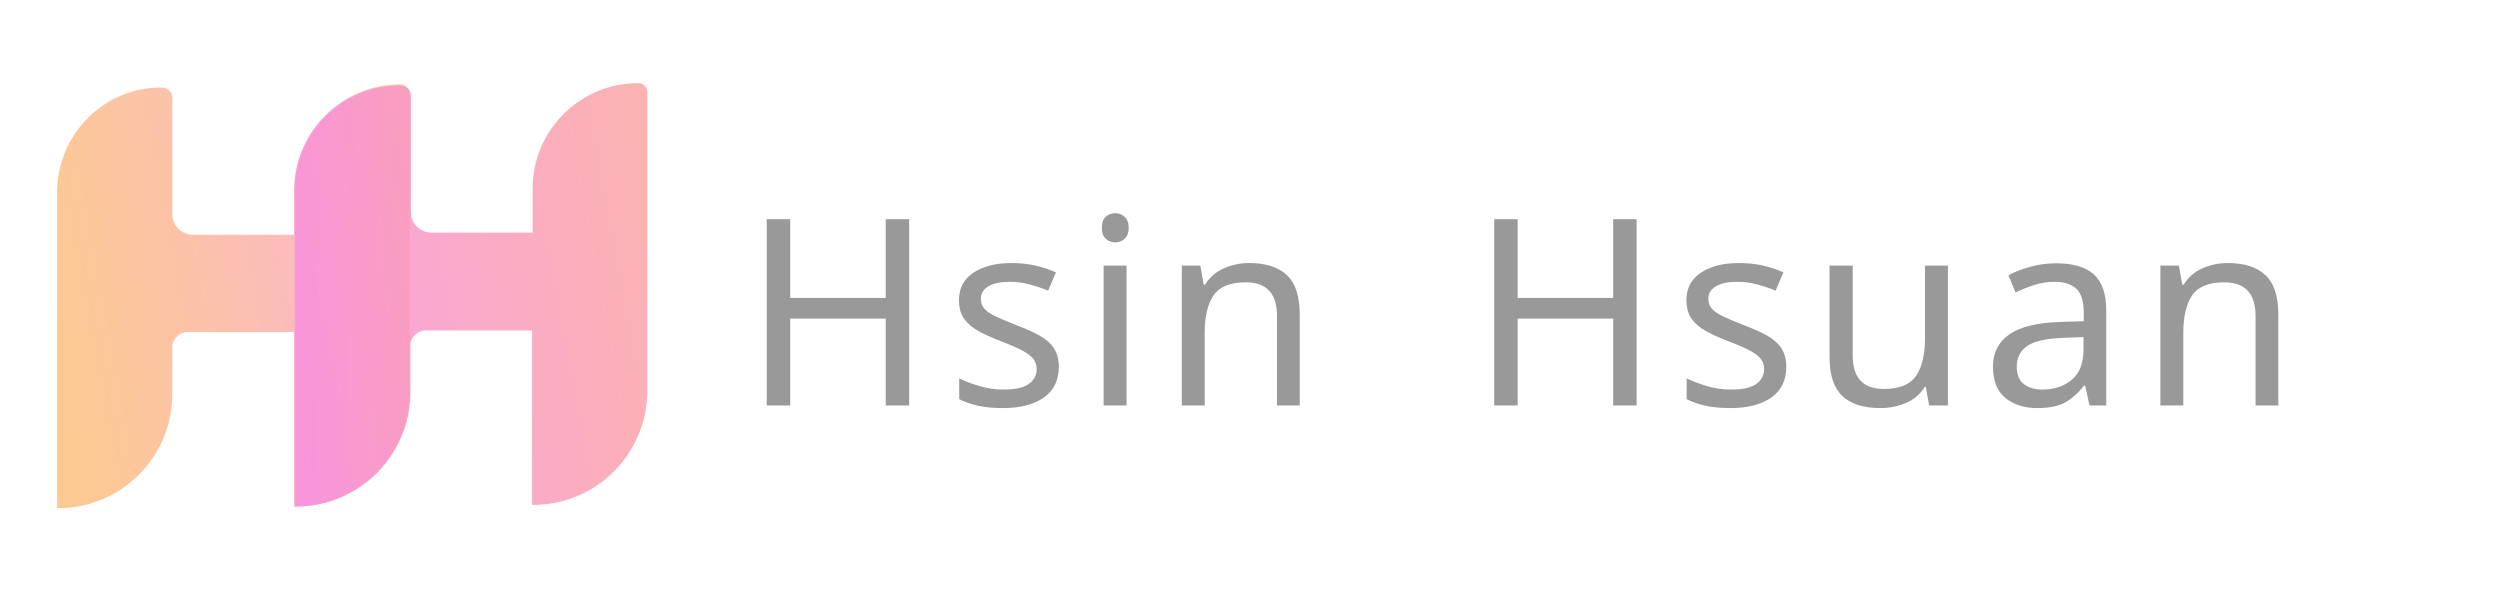
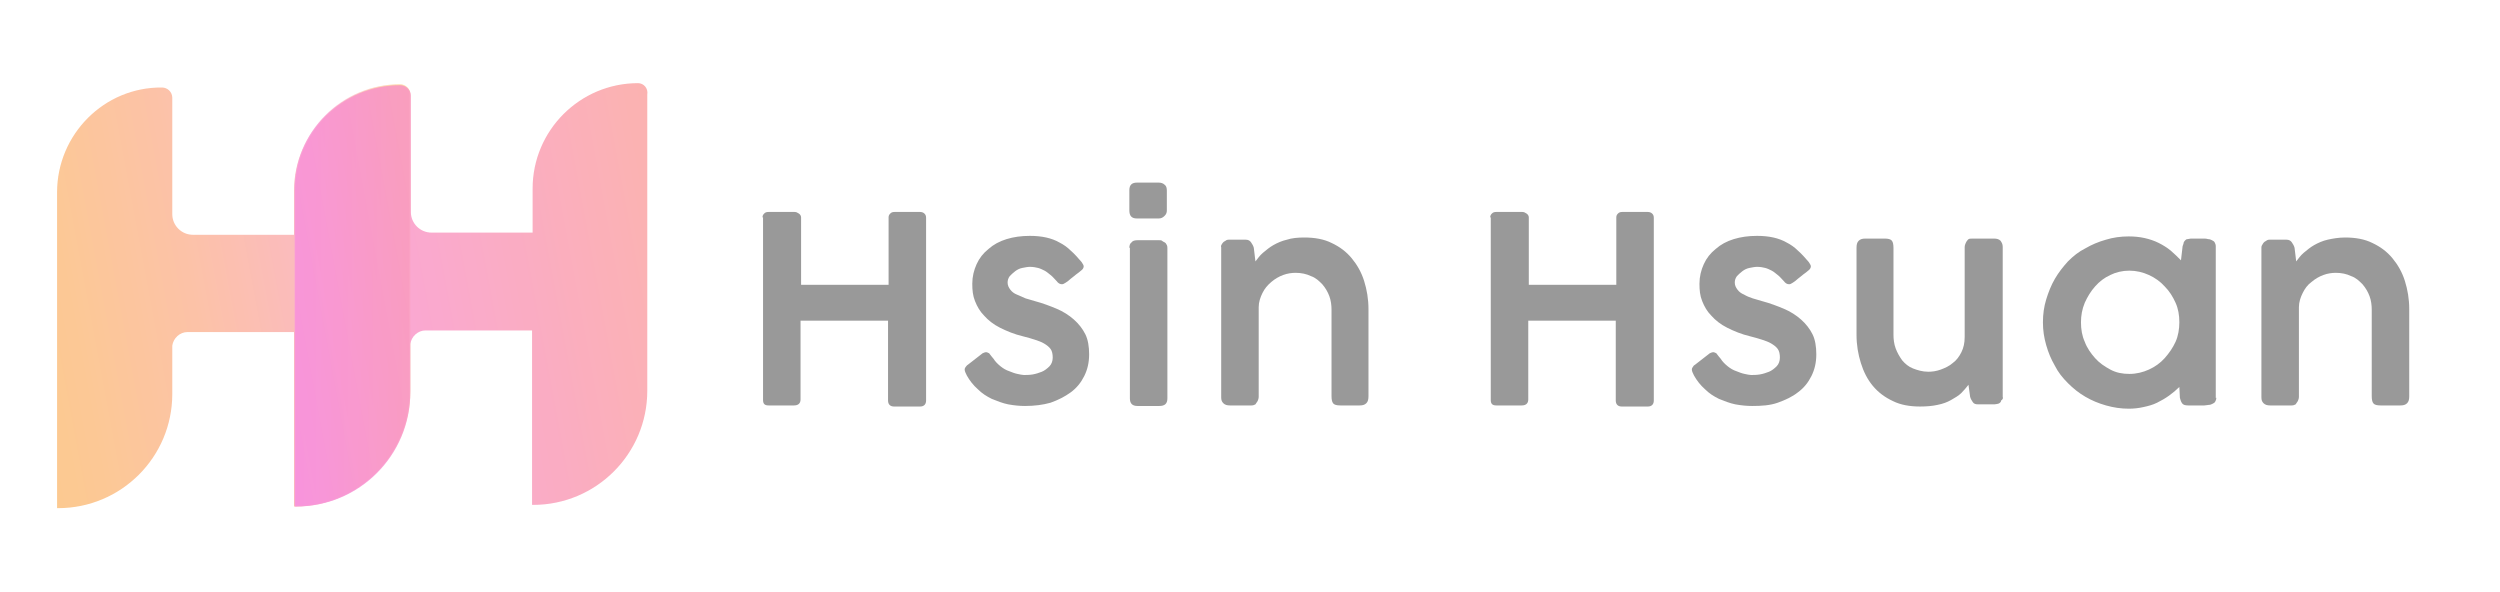
<svg xmlns="http://www.w3.org/2000/svg" version="1.1" id="Group_14" x="0px" y="0px" viewBox="0 0 460 108.8" style="enable-background:new 0 0 460 108.8;" xml:space="preserve">
  <style type="text/css">
	.st0{opacity:0.75;fill:url(#SVGID_1_);enable-background:new    ;}
	.st1{opacity:0.53;}
	.st2{fill:url(#SVGID_2_);}
	.st3{opacity:0.85;fill:url(#SVGID_3_);enable-background:new    ;}
- 	.st4{fill:#999999;}
- 	.st5{font-family:'COCOGOOSE-DemiBold';}
- 	.st6{font-size:48px;}
- 	.st7{letter-spacing:2;}
- 	.st8{font-size:35px;}
- 	.st9{letter-spacing:1;}
+ 	.st4{enable-background:new    ;}
+ 	.st5{fill:#999999;}
+ 	.st6{font-family:'COCOGOOSE-DemiBold';}
+ 	.st7{font-size:35px;}
</style>
  <g>
-     <linearGradient id="SVGID_1_" gradientUnits="userSpaceOnUse" x1="-25.333" y1="42.799" x2="92.497" y2="64.744" gradientTransform="matrix(1 0 0 -1 0 110)">
+     <linearGradient id="SVGID_1_" gradientUnits="userSpaceOnUse" x1="-25.333" y1="725.202" x2="92.497" y2="703.257" gradientTransform="matrix(1 0 0 1 0 -658)">
      <stop offset="0" style="stop-color:#FCBC5E" />
      <stop offset="0.147" style="stop-color:#FCBA63" />
      <stop offset="0.323" style="stop-color:#FBB671" />
      <stop offset="0.512" style="stop-color:#FBAE89" />
      <stop offset="0.711" style="stop-color:#FAA3AB" />
      <stop offset="0.916" style="stop-color:#F994D5" />
      <stop offset="1" style="stop-color:#F88EE9" />
    </linearGradient>
    <path class="st0" d="M73.5,15.7c-10.7,0-19.4,8.7-19.4,19.4l0,0v8.1c-0.5,0-18.6,0-18.6,0c-2.1,0-3.8-1.7-3.8-3.8   c0-12.1,0-21.4,0-21.4c0-1.1-0.9-1.9-1.9-1.9C19.2,16,10.5,24.7,10.5,35.4l0,0v58.1h0.2c11.6,0,21-9.4,21-21c0-2.8,0-5.8,0-8.9   c0.2-1.4,1.4-2.5,2.8-2.5c0,0,19.2,0,19.6,0v32.1h0.2c11.6,0,21-9.4,21-21c0-22.4,0-54.5,0-54.5C75.5,16.5,74.6,15.7,73.5,15.7z" />
    <g class="st1">
      <g>
-         <linearGradient id="SVGID_2_" gradientUnits="userSpaceOnUse" x1="54.254" y1="55.75" x2="75.554" y2="55.75" gradientTransform="matrix(1 0 0 -1 0 110)">
+         <linearGradient id="SVGID_2_" gradientUnits="userSpaceOnUse" x1="54.254" y1="712.25" x2="75.554" y2="712.25" gradientTransform="matrix(1 0 0 1 0 -658)">
          <stop offset="0" style="stop-color:#F88EE9" />
          <stop offset="0.157" style="stop-color:#F88FE6" />
          <stop offset="0.455" style="stop-color:#F99FB4" />
          <stop offset="0.932" style="stop-color:#FCBC5E" />
        </linearGradient>
        <path class="st2" d="M75.5,38.8c0-12.1,0-21.4,0-21.4c0-1.1-0.9-1.9-1.9-1.9c-10.7,0-19.4,8.7-19.4,19.4l0,0V93h0.3     c11.6,0,21-9.4,21-21c0-2.8,0-5.8,0-8.9" />
      </g>
    </g>
-     <linearGradient id="SVGID_3_" gradientUnits="userSpaceOnUse" x1="2.023" y1="40.065" x2="223.627" y2="81.337" gradientTransform="matrix(1 0 0 -1 0 110)">
+     <linearGradient id="SVGID_3_" gradientUnits="userSpaceOnUse" x1="2.023" y1="727.936" x2="223.627" y2="686.664" gradientTransform="matrix(1 0 0 1 0 -658)">
      <stop offset="0" style="stop-color:#F88EE9" />
      <stop offset="0.164" style="stop-color:#F88FE6" />
      <stop offset="0.945" style="stop-color:#FCBC5E" />
    </linearGradient>
    <path class="st3" d="M117.4,15.3C106.7,15.3,98,24,98,34.7l0,0v8.1c-0.5,0-18.6,0-18.6,0c-2.1,0-3.8-1.7-3.8-3.8   c0-12.1,0-21.4,0-21.4c0-1.1-0.9-1.9-1.9-1.9c-10.7,0-19.4,8.7-19.4,19.4l0,0v58.1h0.2c11.6,0,21-9.4,21-21c0-2.8,0-5.8,0-8.9   c0.2-1.4,1.4-2.5,2.8-2.5c0,0,19.2,0,19.6,0v32.1h0.2c11.6,0,21-9.4,21-21c0-22.4,0-54.5,0-54.5C119.3,16.2,118.4,15.3,117.4,15.3z   " />
-     <text transform="matrix(1 0 0 1 136.4264 74.6011)">
-       <tspan x="0" y="0" class="st4 st5 st6 st7">Hsin</tspan>
-       <tspan x="121.13" y="0" class="st4 st5 st8 st9"> </tspan>
-       <tspan x="133.85" y="0" class="st4 st5 st6 st7">Hsuan</tspan>
-     </text>
+     <g class="st4">
+       <path class="st5" d="M140.3,40c0-0.3,0.1-0.5,0.3-0.7c0.2-0.2,0.4-0.3,0.8-0.3h4.8c0.3,0,0.5,0.1,0.8,0.3s0.4,0.5,0.4,0.7v12.4    h16.1V40c0-0.3,0.1-0.5,0.3-0.7c0.2-0.2,0.4-0.3,0.8-0.3h4.7c0.3,0,0.6,0.1,0.8,0.3c0.2,0.2,0.3,0.4,0.3,0.8v33.6    c0,0.7-0.4,1.1-1.1,1.1h-4.8c-0.7,0-1.1-0.4-1.1-1.1V59h-16.1v14.5c0,0.7-0.4,1.1-1.2,1.1h-4.7c-0.7,0-1-0.3-1-1V40z" />
+       <path class="st5" d="M182.8,66c0.3,0.5,0.8,1,1.3,1.4c0.5,0.4,1,0.7,1.6,0.9c0.5,0.2,1,0.4,1.5,0.5c0.5,0.1,0.9,0.2,1.2,0.2    c0.4,0,1,0,1.6-0.1c0.6-0.1,1.2-0.3,1.7-0.5s1-0.6,1.4-1s0.6-1,0.6-1.6c0-0.6-0.1-1.2-0.4-1.6c-0.3-0.4-0.7-0.7-1.2-1    s-1.1-0.5-1.7-0.7s-1.3-0.4-2.1-0.6c-1.7-0.4-3.1-1-4.3-1.6c-1.2-0.6-2.2-1.4-2.9-2.2c-0.8-0.8-1.3-1.7-1.7-2.7    c-0.4-1-0.5-2-0.5-3.2c0-1.3,0.3-2.5,0.8-3.6c0.5-1.1,1.2-2,2.2-2.8c0.9-0.8,2-1.4,3.3-1.8s2.7-0.6,4.3-0.6c1.1,0,2.1,0.1,3,0.3    s1.7,0.5,2.4,0.9c0.8,0.4,1.5,0.9,2.1,1.5c0.7,0.6,1.3,1.3,2,2.1c0.2,0.3,0.4,0.6,0.4,0.8c0,0.3-0.2,0.6-0.5,0.8    c-0.2,0.2-0.5,0.4-0.9,0.7s-0.7,0.6-1,0.8c-0.3,0.3-0.6,0.5-0.9,0.7s-0.5,0.3-0.7,0.3c-0.4,0-0.7-0.2-1-0.6    c-0.4-0.4-0.7-0.8-1.1-1.1c-0.4-0.3-0.7-0.6-1.1-0.8c-0.4-0.2-0.8-0.4-1.2-0.5c-0.4-0.1-0.9-0.2-1.5-0.2c-0.4,0-0.9,0.1-1.4,0.2    c-0.5,0.1-0.9,0.3-1.3,0.6c-0.4,0.3-0.7,0.6-1,0.9c-0.3,0.4-0.4,0.8-0.4,1.2c0,0.5,0.2,0.9,0.5,1.3c0.3,0.4,0.7,0.7,1.2,0.9    s1.1,0.5,1.6,0.7c0.6,0.2,1.1,0.3,1.7,0.5c1.5,0.4,2.8,0.9,4,1.4c1.2,0.5,2.3,1.2,3.2,2c0.9,0.8,1.6,1.7,2.1,2.7    c0.5,1,0.7,2.3,0.7,3.7c0,1.5-0.3,2.8-0.9,4c-0.6,1.2-1.4,2.2-2.5,3s-2.3,1.4-3.7,1.9c-1.4,0.4-3,0.6-4.7,0.6c-1,0-2-0.1-3.1-0.3    c-1-0.2-2-0.6-3-1c-1-0.5-1.8-1-2.6-1.8c-0.8-0.7-1.5-1.6-2-2.5c-0.2-0.4-0.4-0.8-0.4-1.1c0-0.2,0.1-0.4,0.2-0.5s0.2-0.3,0.4-0.4    l2.7-2.1c0.2-0.1,0.5-0.2,0.6-0.2c0.2,0,0.4,0.1,0.6,0.2C182.4,65.5,182.6,65.8,182.8,66z" />
+       <path class="st5" d="M207.8,35c0-1,0.5-1.4,1.4-1.4h4c0.4,0,0.8,0.1,1.1,0.4c0.3,0.2,0.4,0.6,0.4,1.1v3.6c0,0.4-0.1,0.7-0.4,1    c-0.3,0.3-0.6,0.5-1.1,0.5h-4c-1,0-1.4-0.5-1.4-1.5V35z M207.8,45.6c0-0.4,0.1-0.8,0.4-1c0.2-0.3,0.6-0.4,1.1-0.4h4    c0.2,0,0.4,0,0.5,0.1s0.3,0.2,0.5,0.3s0.3,0.3,0.4,0.5c0.1,0.2,0.1,0.4,0.1,0.6v27.6c0,1-0.5,1.4-1.5,1.4h-4c-1,0-1.4-0.5-1.4-1.4    V45.6z" />
+       <path class="st5" d="M224.9,44.8c0.2-0.3,0.4-0.4,0.6-0.5c0.1-0.1,0.3-0.2,0.6-0.2s0.5,0,0.7,0h2.4c0.5,0,0.8,0.2,1,0.5    c0.2,0.3,0.4,0.6,0.5,1l0.3,2.5c0.4-0.5,0.8-1.1,1.4-1.6s1.2-1,1.9-1.4s1.6-0.8,2.5-1c0.9-0.3,2-0.4,3.2-0.4c1.9,0,3.6,0.3,5,1    c1.5,0.7,2.7,1.6,3.7,2.8c1,1.2,1.8,2.6,2.3,4.2c0.5,1.6,0.8,3.3,0.8,5.2v16c0,0.6-0.1,1-0.4,1.3c-0.3,0.3-0.7,0.4-1.2,0.4h-3.6    c-0.6,0-1.1-0.1-1.3-0.4c-0.2-0.2-0.3-0.7-0.3-1.3V57c0-0.8-0.1-1.7-0.4-2.5c-0.3-0.8-0.7-1.5-1.3-2.2c-0.6-0.6-1.2-1.2-2.1-1.5    c-0.8-0.4-1.8-0.6-2.8-0.6c-0.7,0-1.5,0.1-2.3,0.4c-0.8,0.3-1.5,0.7-2.2,1.3s-1.2,1.2-1.6,2c-0.4,0.8-0.7,1.7-0.7,2.6v15.6    c0,0.3,0,0.6,0,0.9c0,0.3-0.1,0.6-0.2,0.8c-0.1,0.2-0.3,0.4-0.4,0.6c-0.2,0.1-0.4,0.2-0.7,0.2h-4c-0.5,0-0.9-0.1-1.2-0.4    s-0.4-0.6-0.4-1.1V45.5C224.6,45.3,224.7,45.1,224.9,44.8z" />
+     </g>
+     <text transform="matrix(1 0 0 1 257.5564 74.6011)" class="st5 st6 st7"> </text>
+     <g class="st4">
+       <path class="st5" d="M274.2,40c0-0.3,0.1-0.5,0.3-0.7c0.2-0.2,0.4-0.3,0.8-0.3h4.8c0.3,0,0.5,0.1,0.8,0.3s0.4,0.5,0.4,0.7v12.4    h16.1V40c0-0.3,0.1-0.5,0.3-0.7s0.4-0.3,0.8-0.3h4.7c0.3,0,0.6,0.1,0.8,0.3c0.2,0.2,0.3,0.4,0.3,0.8v33.6c0,0.7-0.4,1.1-1.1,1.1    h-4.8c-0.7,0-1.1-0.4-1.1-1.1V59h-16.1v14.5c0,0.7-0.4,1.1-1.2,1.1h-4.7c-0.7,0-1-0.3-1-1V40z" />
+       <path class="st5" d="M316.6,66c0.3,0.5,0.8,1,1.3,1.4s1,0.7,1.6,0.9c0.5,0.2,1,0.4,1.5,0.5c0.5,0.1,0.9,0.2,1.2,0.2    c0.4,0,1,0,1.6-0.1c0.6-0.1,1.2-0.3,1.7-0.5s1-0.6,1.4-1s0.6-1,0.6-1.6c0-0.6-0.1-1.2-0.4-1.6c-0.3-0.4-0.7-0.7-1.2-1    s-1.1-0.5-1.7-0.7c-0.6-0.2-1.3-0.4-2.1-0.6c-1.7-0.4-3.1-1-4.3-1.6c-1.2-0.6-2.2-1.4-2.9-2.2c-0.8-0.8-1.3-1.7-1.7-2.7    c-0.4-1-0.5-2-0.5-3.2c0-1.3,0.3-2.5,0.8-3.6c0.5-1.1,1.2-2,2.2-2.8c0.9-0.8,2-1.4,3.3-1.8c1.3-0.4,2.7-0.6,4.3-0.6    c1.1,0,2.1,0.1,3,0.3s1.7,0.5,2.4,0.9c0.8,0.4,1.5,0.9,2.1,1.5c0.7,0.6,1.3,1.3,2,2.1c0.2,0.3,0.4,0.6,0.4,0.8    c0,0.3-0.2,0.6-0.5,0.8c-0.2,0.2-0.5,0.4-0.9,0.7s-0.7,0.6-1,0.8c-0.3,0.3-0.6,0.5-0.9,0.7s-0.5,0.3-0.7,0.3c-0.4,0-0.7-0.2-1-0.6    c-0.4-0.4-0.7-0.8-1.1-1.1c-0.4-0.3-0.7-0.6-1.1-0.8c-0.4-0.2-0.8-0.4-1.2-0.5c-0.4-0.1-0.9-0.2-1.5-0.2c-0.4,0-0.9,0.1-1.4,0.2    s-0.9,0.3-1.3,0.6c-0.4,0.3-0.7,0.6-1,0.9c-0.3,0.4-0.4,0.8-0.4,1.2c0,0.5,0.2,0.9,0.5,1.3c0.3,0.4,0.7,0.7,1.2,0.9    c0.5,0.3,1,0.5,1.6,0.7c0.6,0.2,1.1,0.3,1.7,0.5c1.5,0.4,2.8,0.9,4,1.4c1.2,0.5,2.3,1.2,3.2,2c0.9,0.8,1.6,1.7,2.1,2.7    c0.5,1,0.7,2.3,0.7,3.7c0,1.5-0.3,2.8-0.9,4c-0.6,1.2-1.4,2.2-2.5,3c-1,0.8-2.3,1.4-3.7,1.9s-3,0.6-4.7,0.6c-1,0-2-0.1-3.1-0.3    c-1-0.2-2-0.6-3-1c-1-0.5-1.8-1-2.6-1.8c-0.8-0.7-1.5-1.6-2-2.5c-0.2-0.4-0.4-0.8-0.4-1.1c0-0.2,0.1-0.4,0.2-0.5    c0.1-0.2,0.2-0.3,0.4-0.4l2.7-2.1c0.2-0.1,0.5-0.2,0.6-0.2c0.2,0,0.4,0.1,0.6,0.2C316.2,65.5,316.4,65.8,316.6,66z" />
+       <path class="st5" d="M368.2,73.7c0,0.2-0.1,0.3-0.2,0.4c-0.1,0.1-0.3,0.2-0.4,0.2s-0.4,0.1-0.6,0.1s-0.4,0-0.6,0H364    c-0.5,0-0.8-0.1-1-0.4c-0.2-0.3-0.4-0.6-0.5-1l-0.3-2.2c-0.4,0.5-0.8,1-1.3,1.5c-0.5,0.5-1.2,0.9-1.9,1.3    c-0.7,0.4-1.5,0.7-2.5,0.9c-0.9,0.2-2,0.3-3.2,0.3c-1.9,0-3.6-0.3-5-1c-1.5-0.7-2.7-1.6-3.7-2.8c-1-1.2-1.7-2.6-2.2-4.2    c-0.5-1.6-0.8-3.3-0.8-5.2v-16c0-0.6,0.1-1,0.4-1.3c0.3-0.3,0.7-0.4,1.2-0.4h3.6c0.6,0,1.1,0.1,1.3,0.4c0.2,0.2,0.3,0.7,0.3,1.3    v16c0,0.8,0.1,1.7,0.4,2.5c0.3,0.8,0.7,1.5,1.2,2.2c0.5,0.6,1.2,1.2,2,1.5s1.7,0.6,2.8,0.6c0.7,0,1.5-0.1,2.3-0.4    c0.8-0.3,1.5-0.6,2.2-1.2c0.7-0.5,1.2-1.2,1.6-2c0.4-0.8,0.6-1.7,0.6-2.8V46.4c0-0.3,0-0.6,0-0.9c0-0.3,0.1-0.6,0.2-0.8    c0.1-0.2,0.2-0.4,0.4-0.6c0.2-0.2,0.4-0.2,0.8-0.2h4c0.5,0,0.9,0.1,1.2,0.4c0.2,0.3,0.4,0.6,0.4,1.1v27.6    C368.6,73.3,368.5,73.5,368.2,73.7z" />
+       <path class="st5" d="M407.8,73.2c0,0.3-0.1,0.5-0.2,0.7c-0.1,0.2-0.3,0.3-0.5,0.4c-0.2,0.1-0.4,0.2-0.7,0.2    c-0.2,0-0.5,0.1-0.8,0.1h-3c-0.5,0-0.9-0.1-1.1-0.4s-0.3-0.6-0.4-1l-0.1-2c-0.6,0.6-1.2,1.1-1.9,1.6c-0.7,0.5-1.4,0.9-2.2,1.3    c-0.8,0.4-1.6,0.6-2.5,0.8c-0.9,0.2-1.8,0.3-2.7,0.3c-1.4,0-2.8-0.2-4.2-0.6s-2.6-0.9-3.8-1.6s-2.2-1.5-3.2-2.5    c-1-1-1.8-2-2.4-3.2c-0.7-1.2-1.2-2.4-1.6-3.8s-0.6-2.7-0.6-4.2c0-1.5,0.2-2.9,0.6-4.2c0.4-1.3,0.9-2.6,1.6-3.8    c0.7-1.2,1.5-2.2,2.4-3.2c1-1,2-1.8,3.2-2.4c1.2-0.7,2.4-1.2,3.8-1.6c1.3-0.4,2.7-0.6,4.2-0.6c1,0,2,0.1,2.9,0.3    c0.9,0.2,1.8,0.5,2.6,0.9c0.8,0.4,1.6,0.9,2.2,1.4c0.7,0.6,1.3,1.2,1.9,1.8l0.3-2.6c0.1-0.3,0.2-0.5,0.2-0.7    c0.1-0.2,0.2-0.3,0.3-0.4c0.1-0.1,0.2-0.2,0.4-0.2c0.2,0,0.4-0.1,0.6-0.1h2.4c0.3,0,0.5,0,0.8,0.1c0.3,0,0.5,0.1,0.7,0.2    c0.2,0.1,0.4,0.2,0.5,0.4c0.1,0.2,0.2,0.4,0.2,0.7V73.2z M382.9,59.3c0,1.3,0.2,2.5,0.7,3.6c0.4,1.1,1.1,2.1,1.9,3    c0.8,0.9,1.7,1.5,2.8,2.1s2.3,0.8,3.5,0.8c1.3,0,2.5-0.3,3.6-0.8s2.1-1.2,2.9-2.1c0.8-0.9,1.5-1.9,2-3c0.5-1.1,0.7-2.4,0.7-3.6    c0-1.3-0.2-2.5-0.7-3.6c-0.5-1.1-1.1-2.1-2-3c-0.8-0.9-1.8-1.6-2.9-2.1c-1.1-0.5-2.3-0.8-3.6-0.8c-1.3,0-2.5,0.3-3.5,0.8    c-1.1,0.5-2,1.2-2.8,2.1c-0.8,0.9-1.4,1.9-1.9,3C383.1,56.9,382.9,58.1,382.9,59.3z" />
+       <path class="st5" d="M416.4,44.8c0.2-0.3,0.4-0.4,0.6-0.5c0.1-0.1,0.3-0.2,0.6-0.2s0.5,0,0.7,0h2.4c0.5,0,0.8,0.2,1,0.5    c0.2,0.3,0.4,0.6,0.5,1l0.3,2.5c0.4-0.5,0.8-1.1,1.4-1.6s1.2-1,1.9-1.4c0.7-0.4,1.6-0.8,2.5-1s2-0.4,3.2-0.4c1.9,0,3.6,0.3,5,1    c1.5,0.7,2.7,1.6,3.7,2.8c1,1.2,1.8,2.6,2.3,4.2c0.5,1.6,0.8,3.3,0.8,5.2v16c0,0.6-0.1,1-0.4,1.3c-0.3,0.3-0.7,0.4-1.2,0.4H438    c-0.6,0-1.1-0.1-1.3-0.4c-0.2-0.2-0.3-0.7-0.3-1.3V57c0-0.8-0.1-1.7-0.4-2.5c-0.3-0.8-0.7-1.5-1.3-2.2c-0.6-0.6-1.2-1.2-2.1-1.5    c-0.8-0.4-1.8-0.6-2.8-0.6c-0.7,0-1.5,0.1-2.3,0.4c-0.8,0.3-1.5,0.7-2.2,1.3c-0.7,0.5-1.2,1.2-1.6,2c-0.4,0.8-0.7,1.7-0.7,2.6    v15.6c0,0.3,0,0.6,0,0.9c0,0.3-0.1,0.6-0.2,0.8c-0.1,0.2-0.3,0.4-0.4,0.6c-0.2,0.1-0.4,0.2-0.7,0.2h-4c-0.5,0-0.9-0.1-1.2-0.4    s-0.4-0.6-0.4-1.1V45.5C416.1,45.3,416.2,45.1,416.4,44.8z" />
+     </g>
  </g>
</svg>
